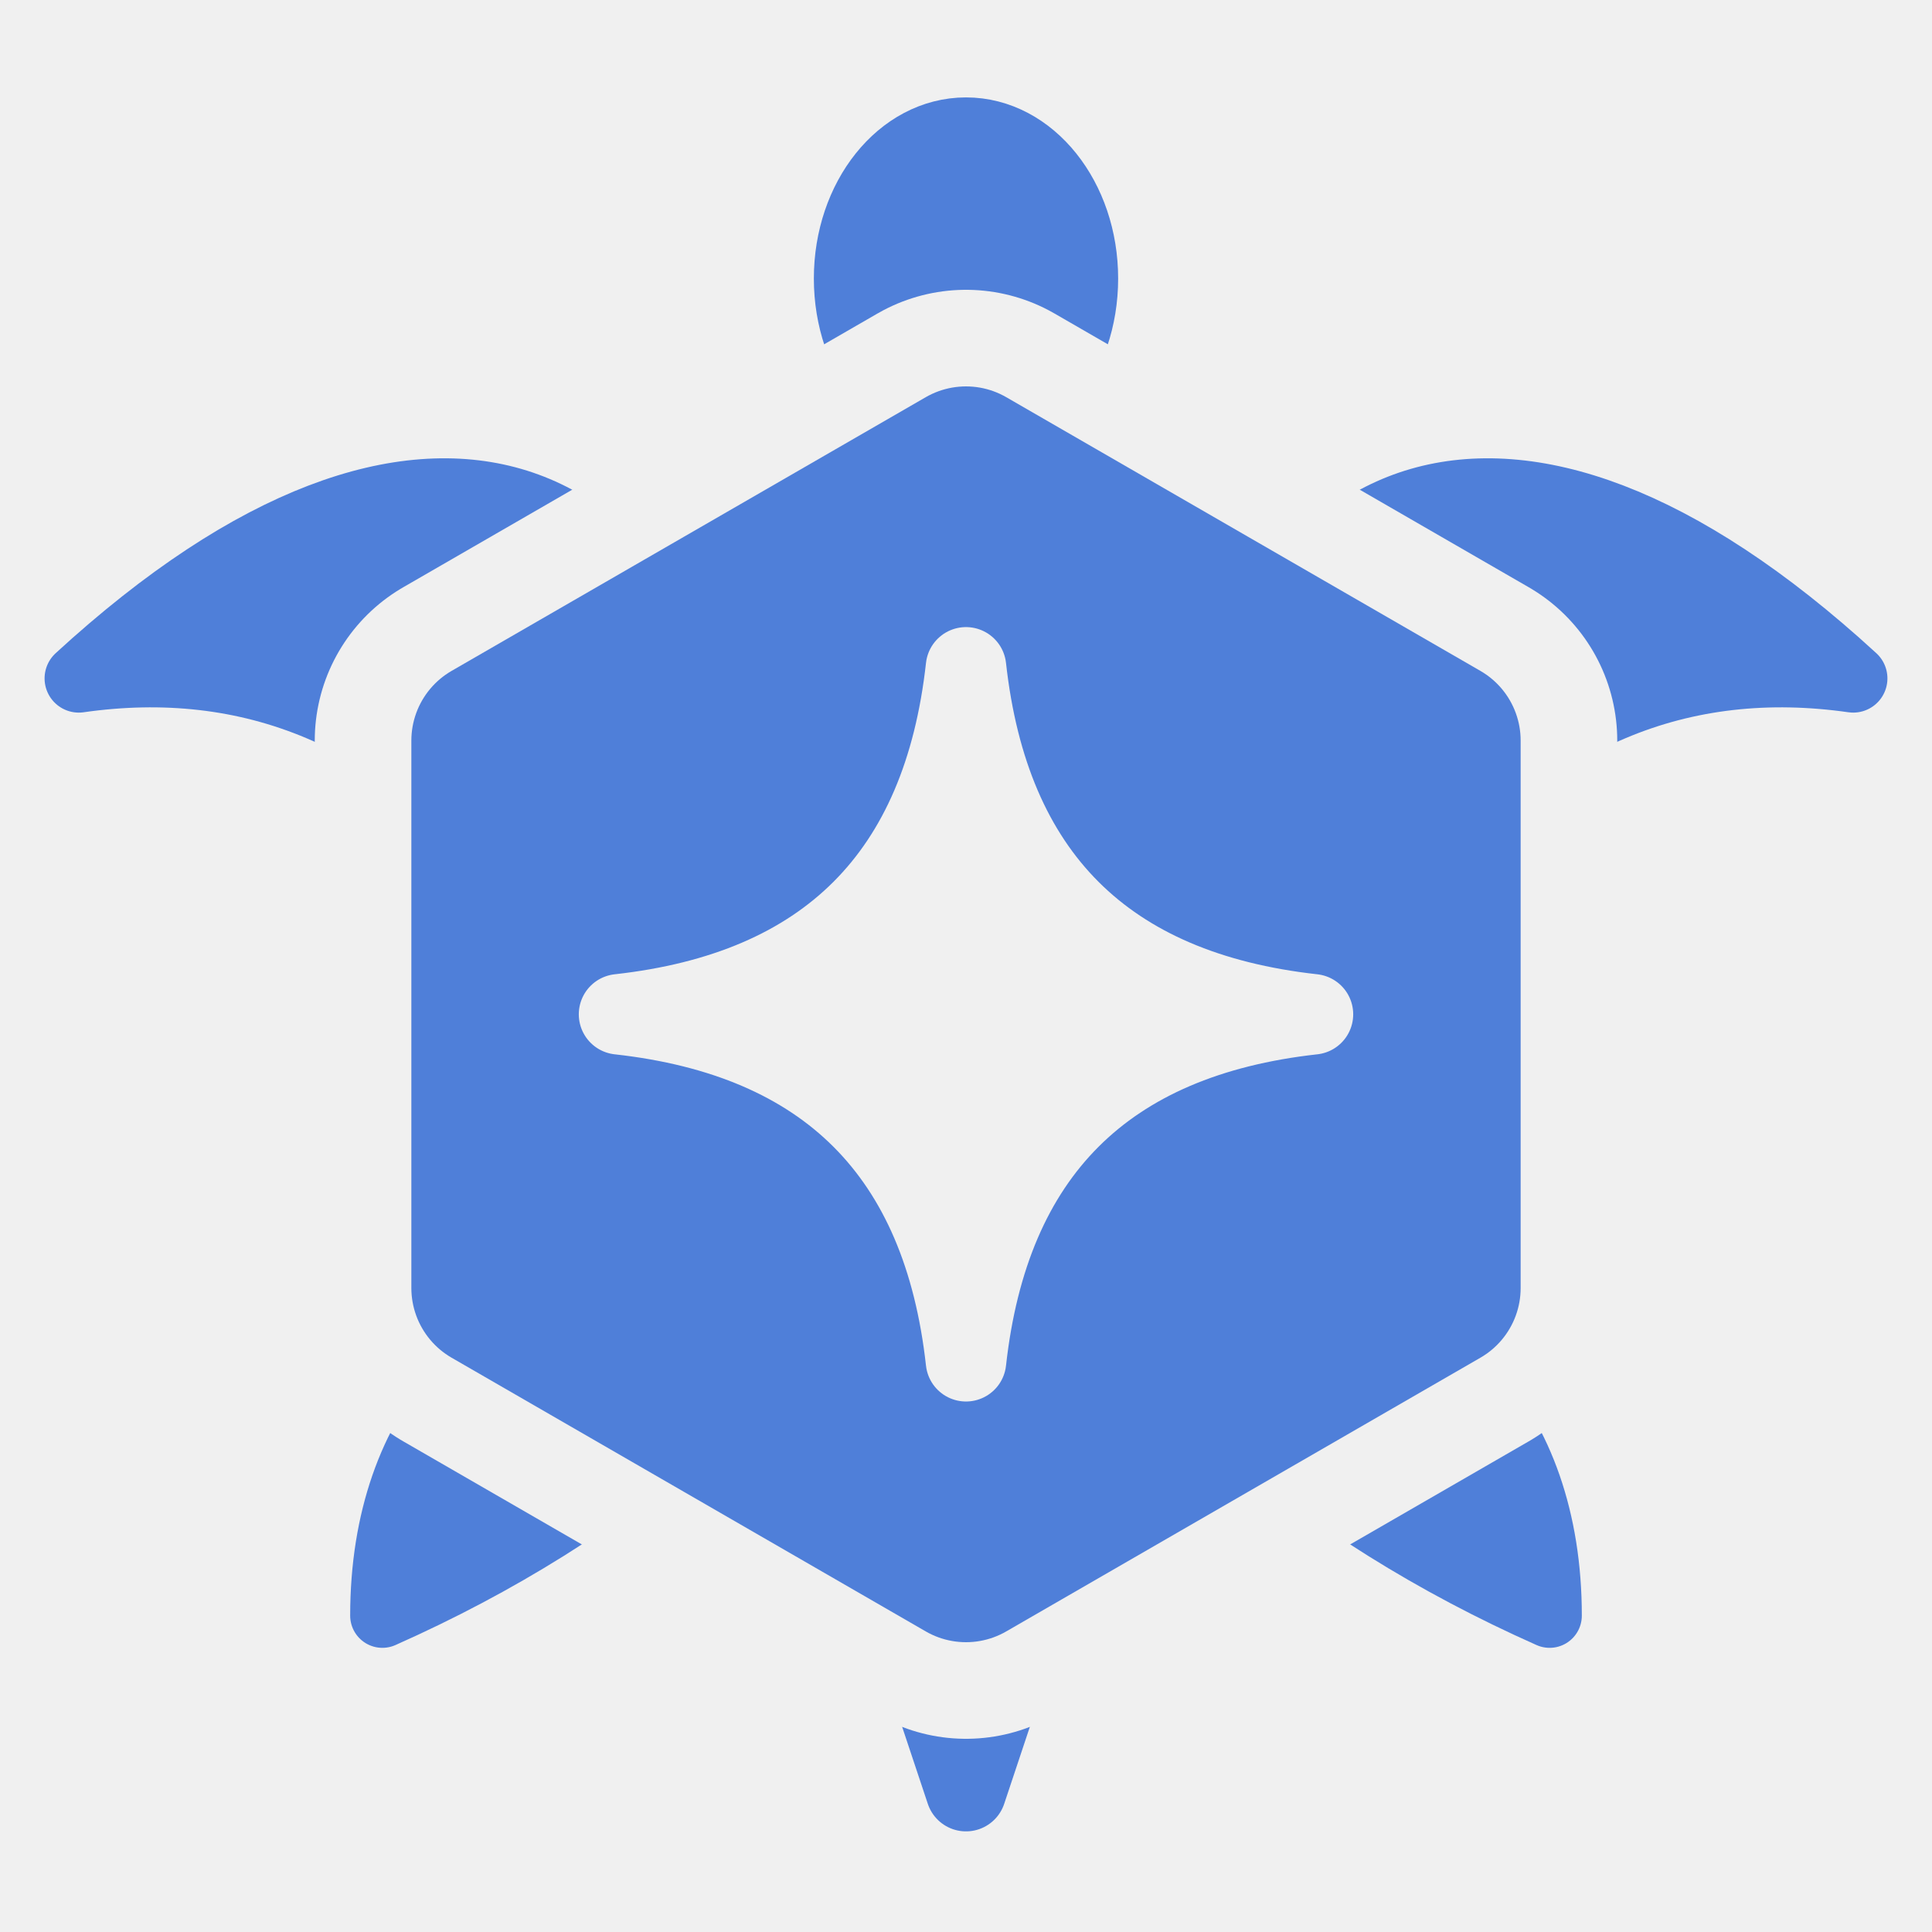
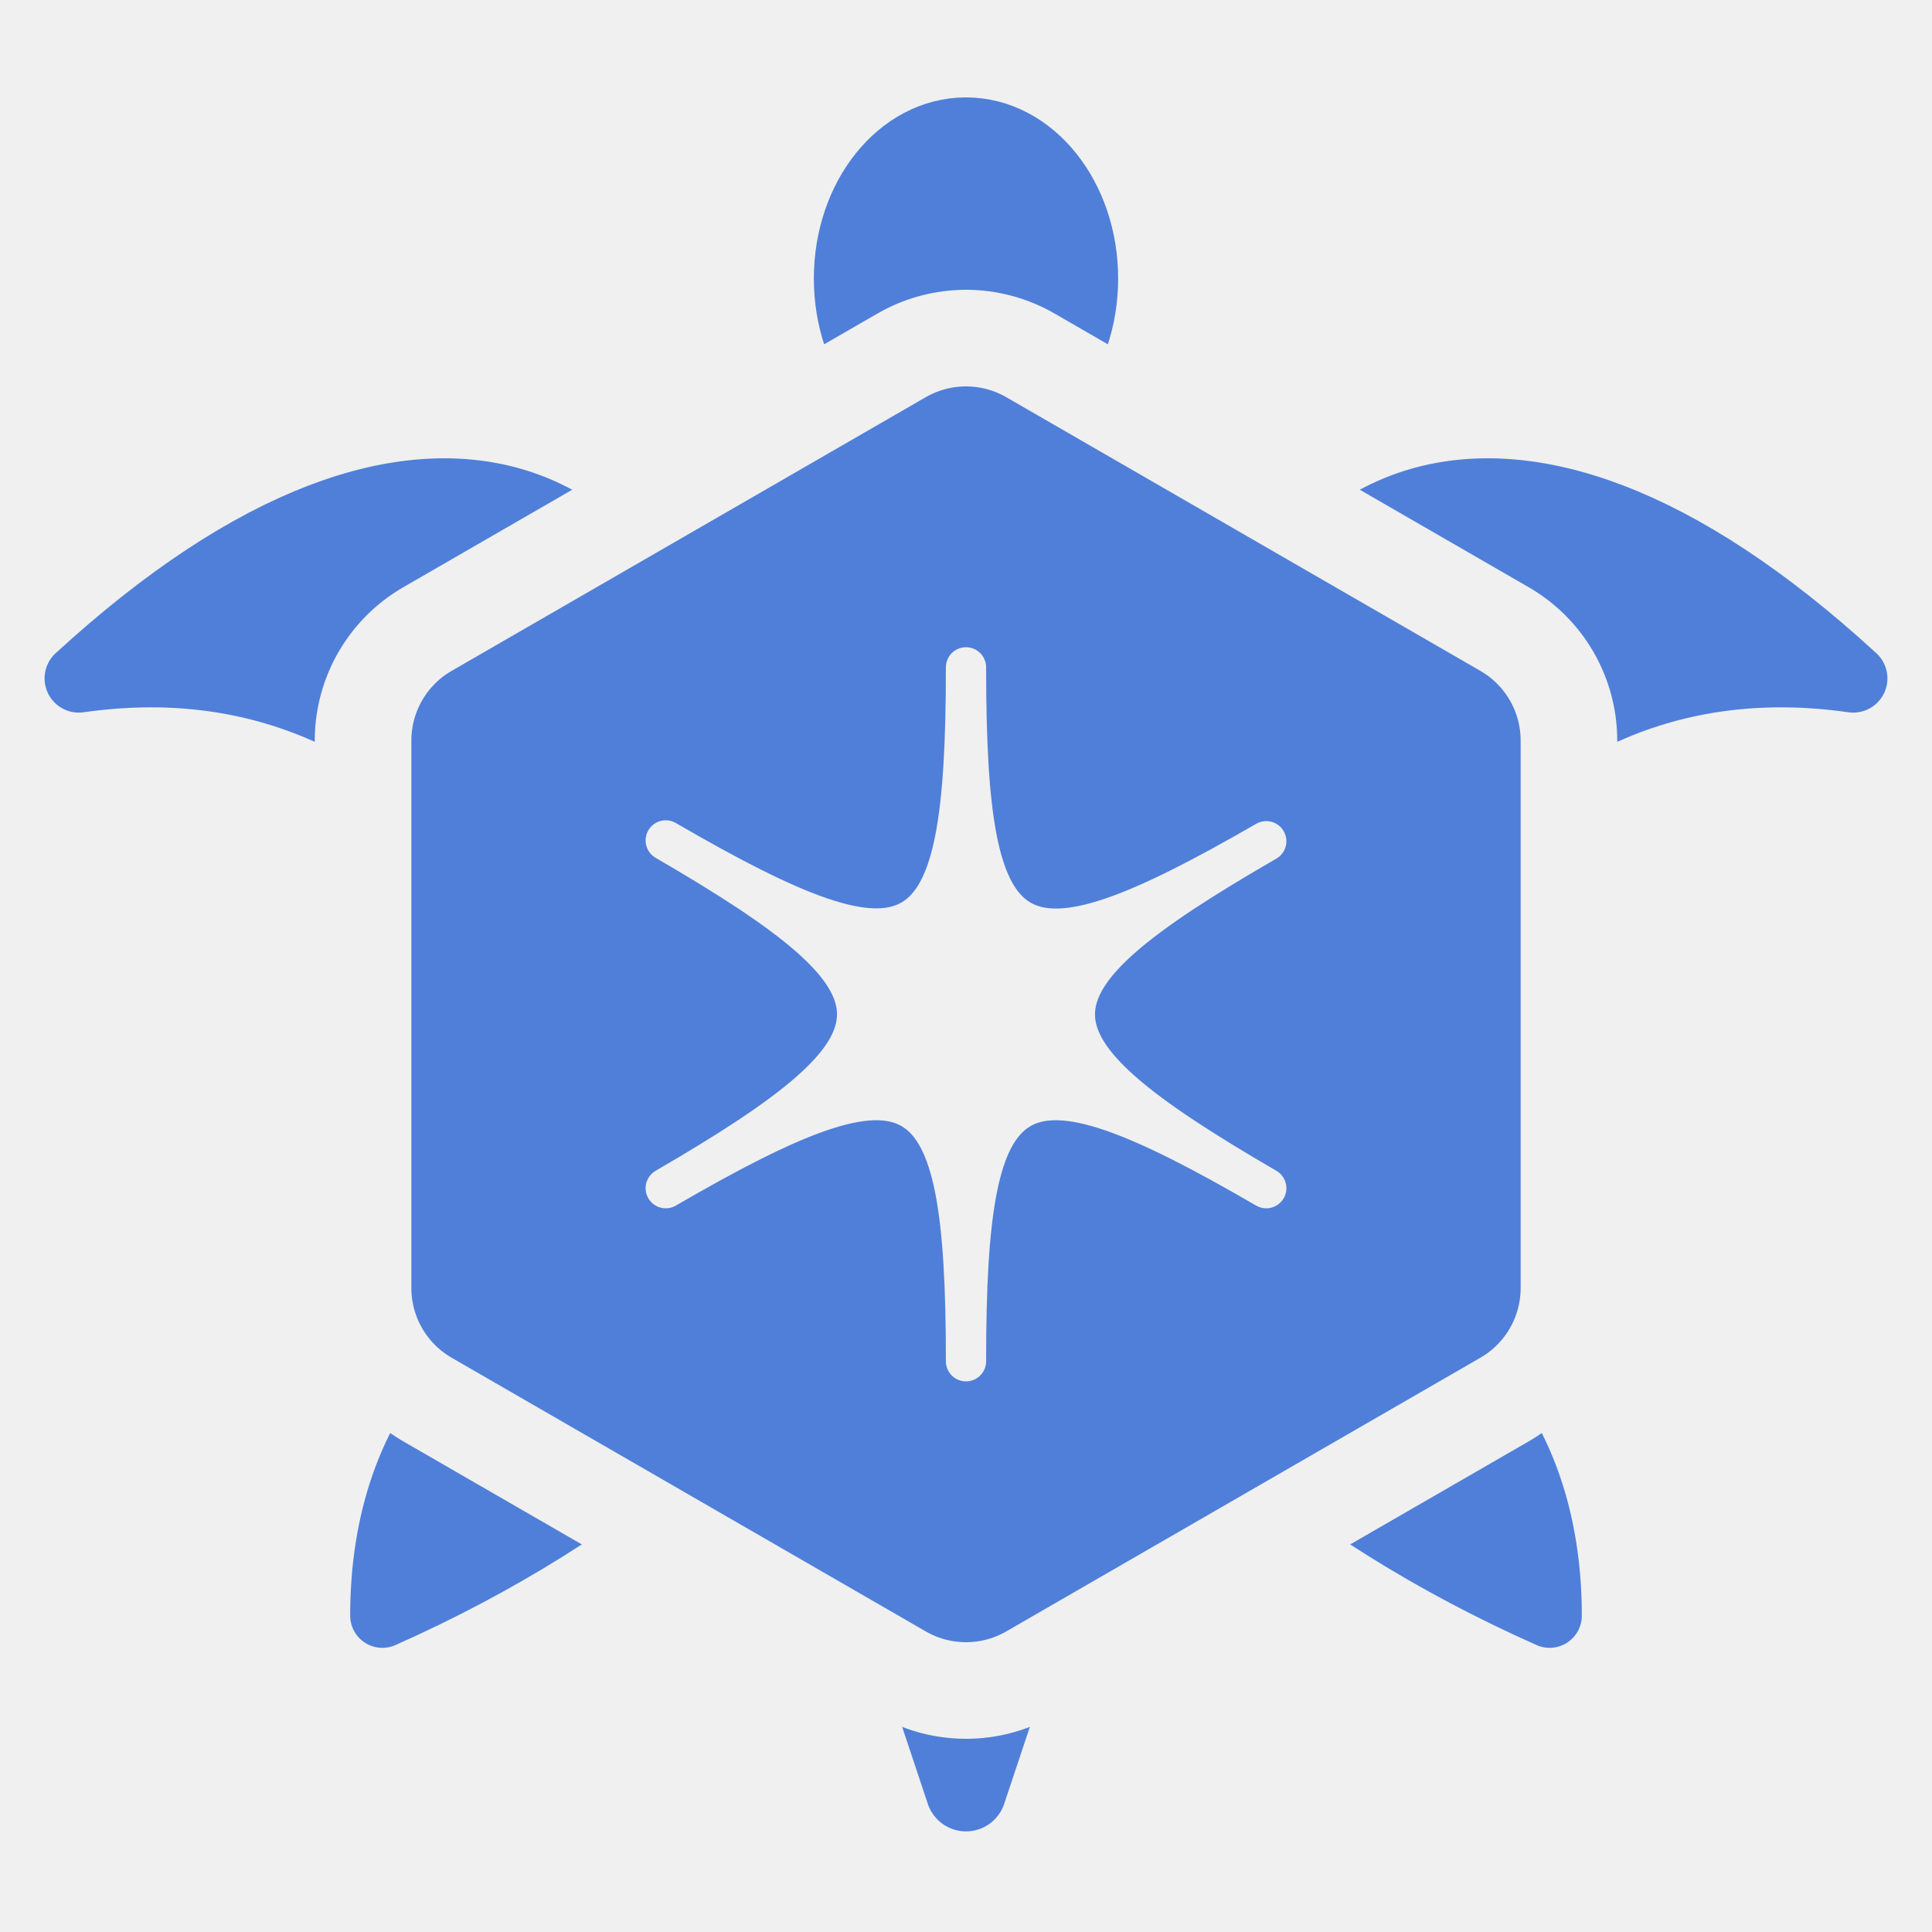
<svg xmlns="http://www.w3.org/2000/svg" width="24" height="24" viewBox="0 0 24 24" fill="none" stroke-width="2" stroke-linecap="round" stroke-linejoin="round">
  <mask id="glyph">
    <rect width="24" height="24" fill="#000" />
    <g transform="translate(0 -0.2)">
      <g fill="#fff" stroke="#fff" stroke-width="1">
        <path d="M15 9.2C18.5 6.6 22.4 7.6 22.7 14.6 21.2 12.6 19 11.6 16 12Z" transform="translate(16.53 10.19) rotate(-45) scale(0.85) translate(-16 -10.5)" />
        <path d="M15 9.2C18.5 6.6 22.4 7.6 22.7 14.6 21.2 12.6 19 11.6 16 12Z" transform="matrix(-1 0 0 1 24 0) translate(16.53 10.19) rotate(-45) scale(0.85) translate(-16 -10.5)" />
        <path d="M15.5 15.8C17.8 15.8 19.6 17.6 19.6 20.6 17.8 19.8 16.2 18.8 14.8 17.6Z" transform="translate(15.97 16.99) scale(0.8) translate(-15.5 -16.5)" />
        <path d="M15.5 15.8C17.8 15.8 19.6 17.6 19.6 20.6 17.8 19.8 16.2 18.8 14.8 17.6Z" transform="matrix(-1 0 0 1 24 0) translate(15.97 16.99) scale(0.8) translate(-15.5 -16.5)" />
        <path d="M10.4 4.3a1.6 2 0 1 0 3.2 0a1.6 2 0 1 0-3.2 0Z" transform="translate(12 5.55) scale(0.9) translate(-12 -6.4)" />
        <path d="M11.3 20.35 12 22.45l.7-2.1Z" />
      </g>
      <path d="M12 6 17.89 9.4 17.89 16.2 12 19.6 6.11 16.2 6.11 9.4Z" fill="#000" stroke="#000" stroke-width="4.4" />
      <path d="M12 6 17.89 9.4 17.89 16.2 12 19.6 6.11 16.2 6.11 9.4Z" fill="#fff" stroke="#fff" />
-       <path d="M12 8.49Q12.43 12.37 16.31 12.8Q12.43 13.23 12 17.11Q11.57 13.23 7.69 12.8Q11.57 12.37 12 8.49Z" fill="#000" stroke="#000" stroke-width="1" />
+       <path d="M12 8.49C12 12.15 12.56 12.48 15.73 10.65C12.56 12.48 12.56 13.12 15.73 14.96C12.56 13.12 12 13.45 12 17.11C12 13.45 11.44 13.12 8.27 14.96C11.44 13.12 11.44 12.48 8.27 10.64C11.44 12.48 12 12.15 12 8.49Z" fill="#000" stroke="#000" stroke-width="0.5" />
    </g>
  </mask>
  <rect width="24" height="24" fill="#4F7FD9" mask="url(#glyph)" />
</svg>
